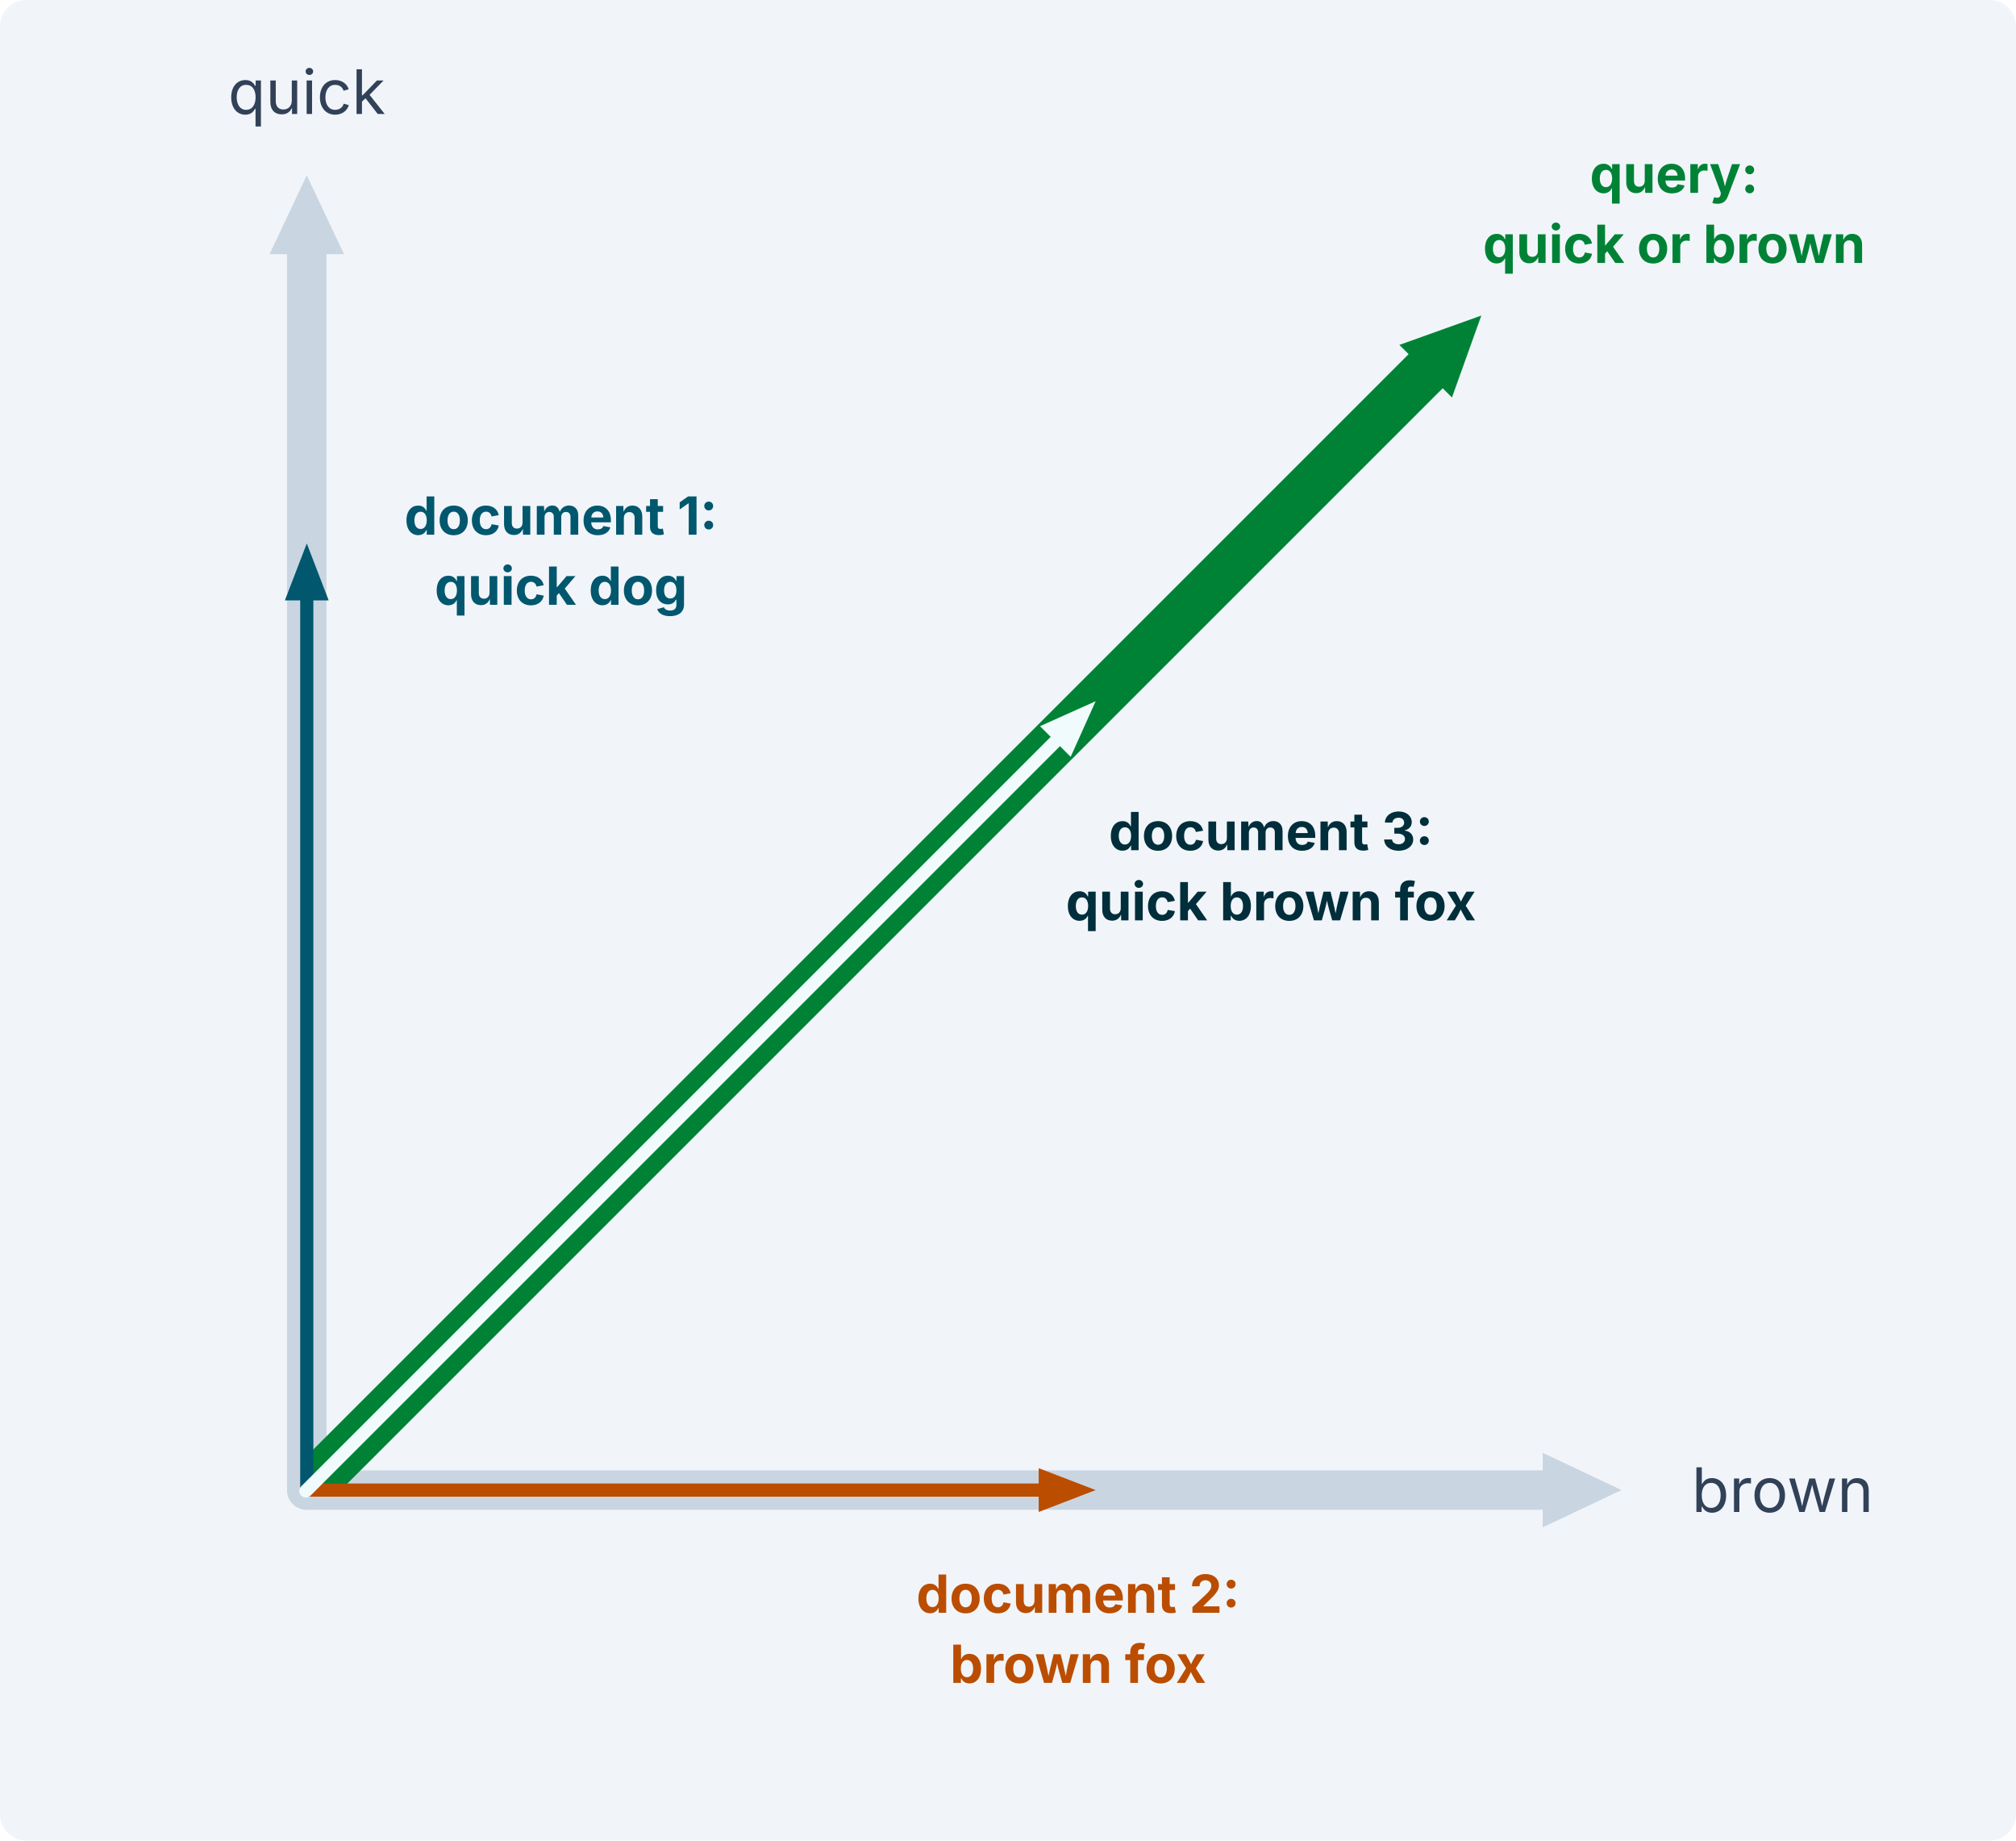
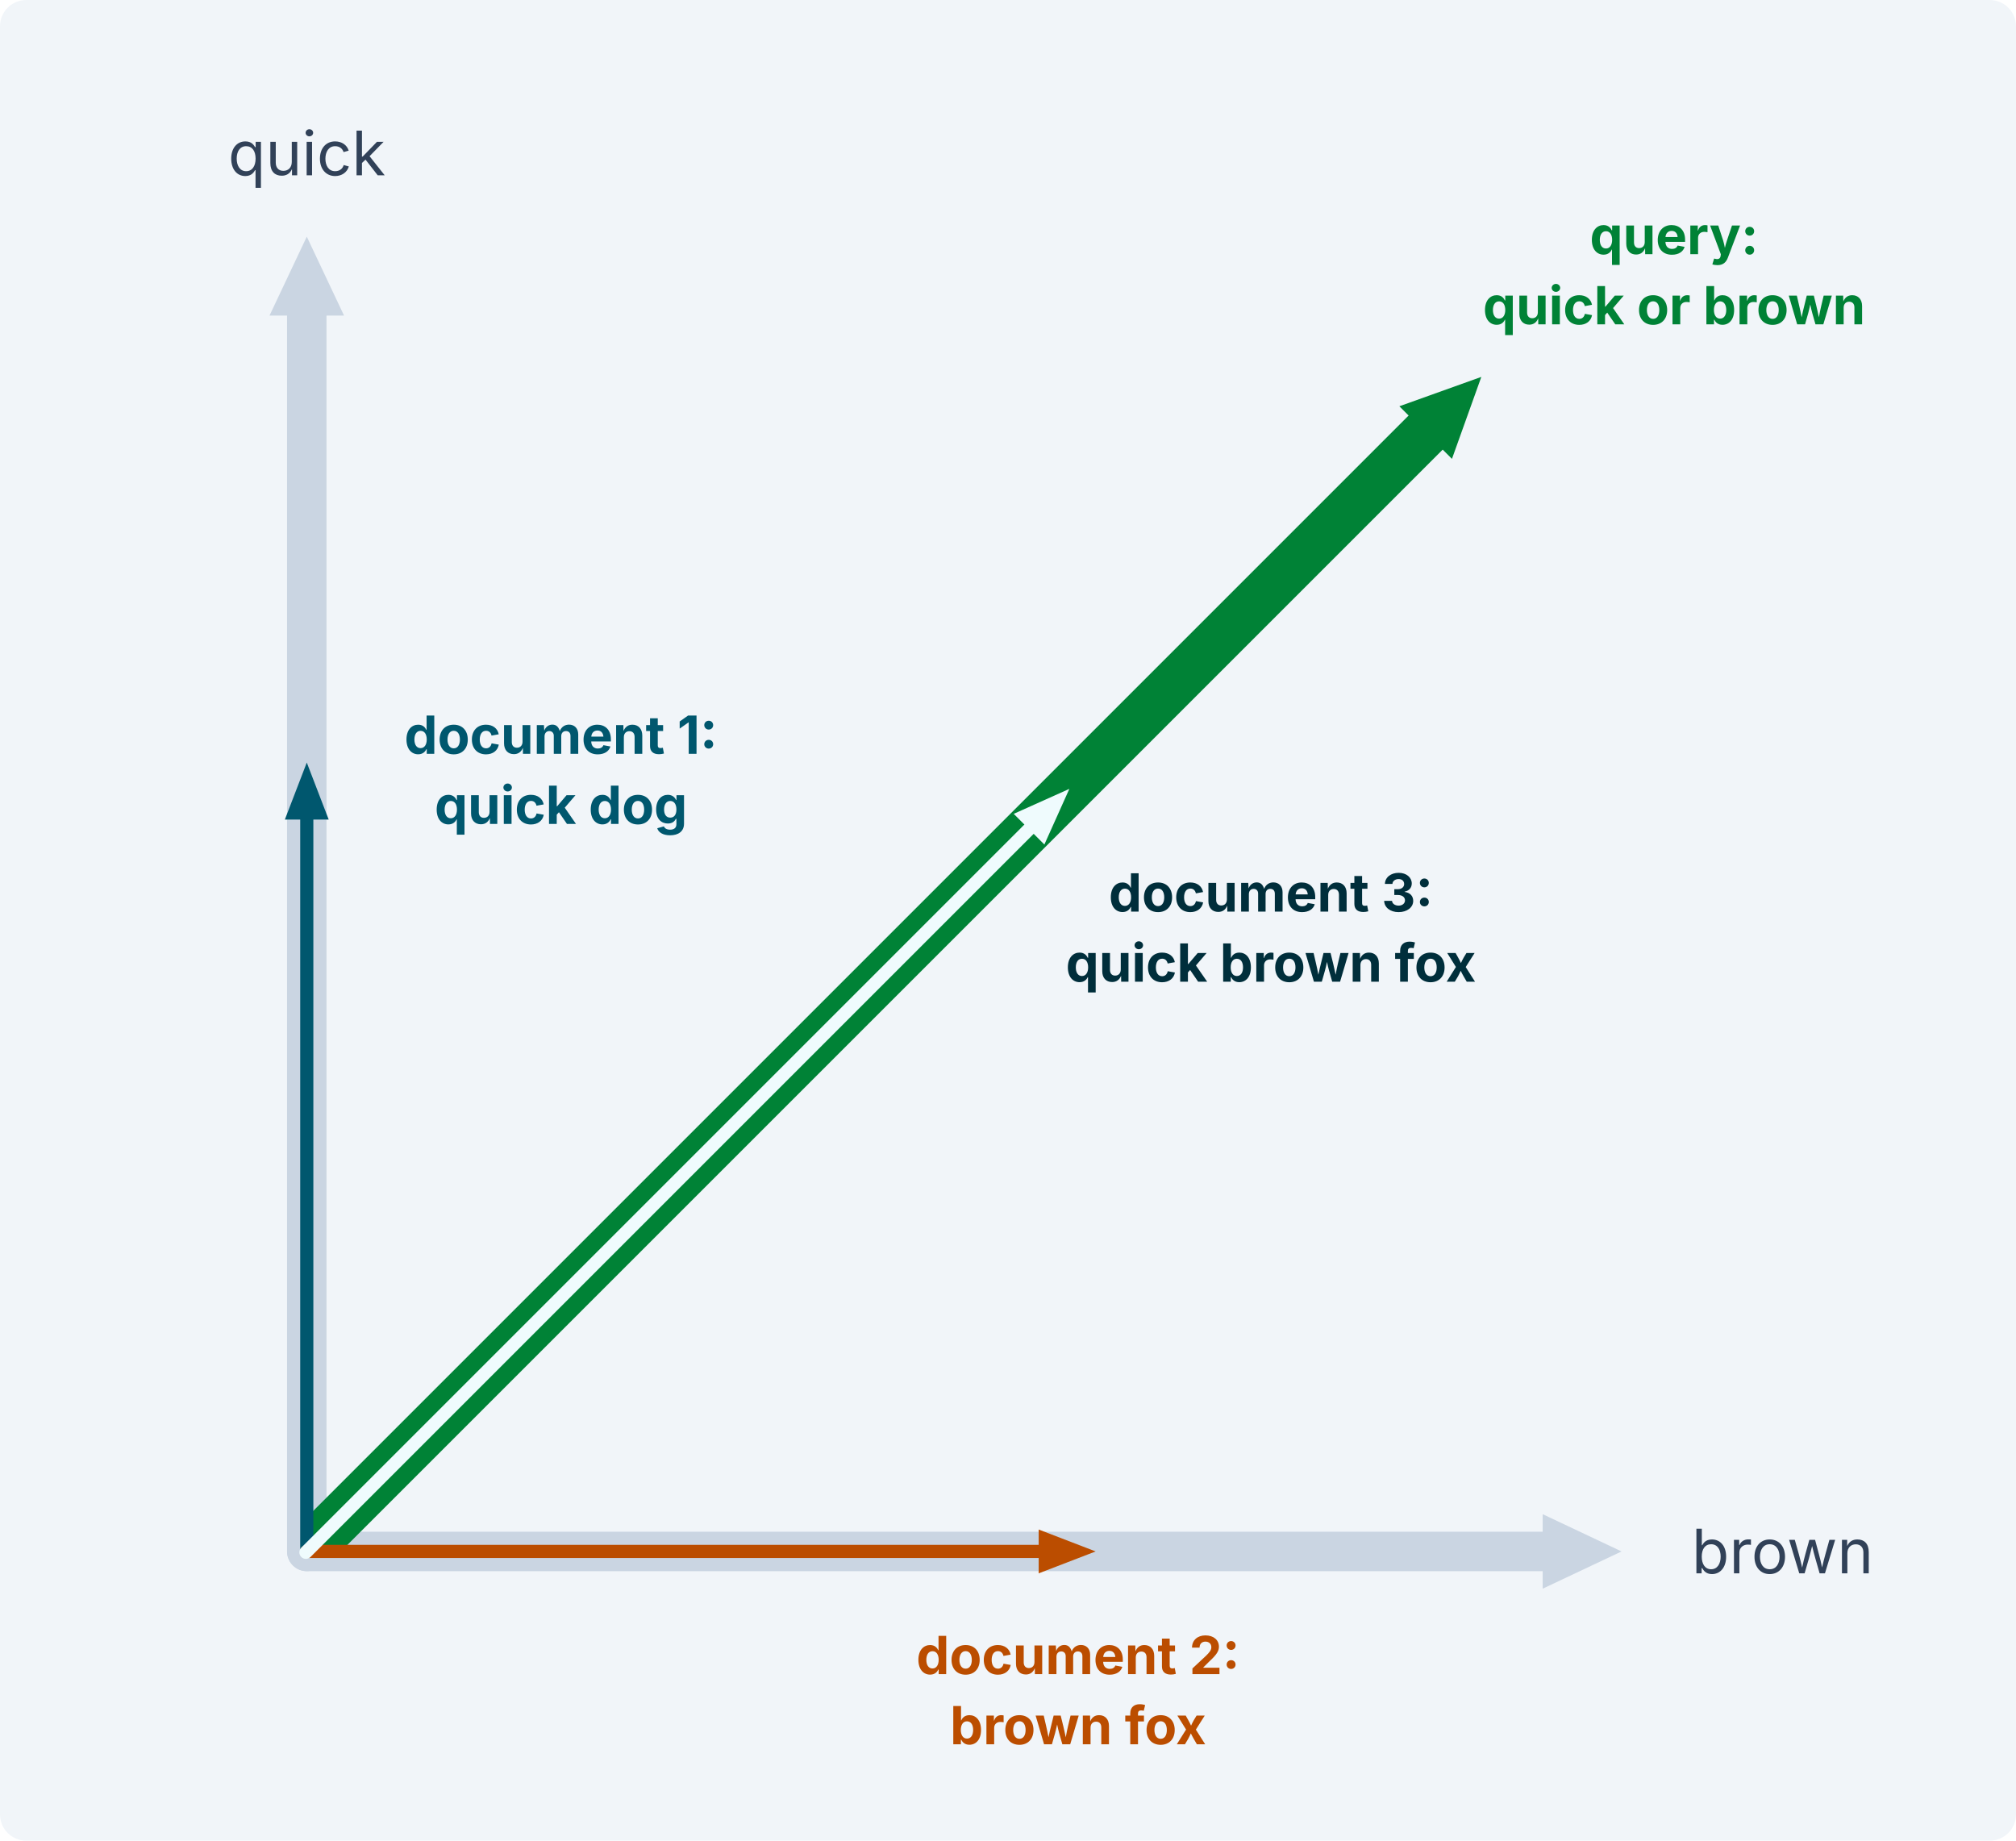
<svg xmlns="http://www.w3.org/2000/svg" viewBox="0 0 460 420" style="display:block;width:100%;max-width:460px;margin:0 auto">
  <style>
    .asr .axlbl { font-family: Inter, -apple-system, BlinkMacSystemFont, 'Segoe UI', Helvetica, Arial, sans-serif; font-size: 14px; fill: #314158; }
    .asr .qtext { font-family: Inter, -apple-system, BlinkMacSystemFont, 'Segoe UI', Helvetica, Arial, sans-serif; font-size: 12px; font-weight: bold; fill: #008236; }
    .asr .dtext { font-family: Inter, -apple-system, BlinkMacSystemFont, 'Segoe UI', Helvetica, Arial, sans-serif; font-size: 12px; font-weight: bold; }
    .asr .ang   { font-family: Inter, -apple-system, BlinkMacSystemFont, 'Segoe UI', Helvetica, Arial, sans-serif; font-size: 15px; font-style: italic; }
  </style>
  <g class="asr">
    <rect width="460" height="420" fill="#f1f5f9" rx="6" />
-     <path d="M 70 340 L 354.0 340.0" stroke="#cad5e2" stroke-width="9" stroke-linecap="round" fill="none" />
-     <polygon points="370.0,340.0 352.0,348.5 352.0,331.5" fill="#cad5e2" />
-     <path d="M 70 340 L 70.0 56.0" stroke="#cad5e2" stroke-width="9" stroke-linecap="round" fill="none" />
-     <polygon points="70.0,40.0 78.5,58.0 61.5,58.0" fill="#cad5e2" />
-     <text x="386" y="345" class="axlbl">brown</text>
-     <text x="70" y="26" text-anchor="middle" class="axlbl">quick</text>
-     <path d="M 75 335 L 326.7 83.3" stroke="#008236" stroke-width="11" fill="none" stroke-linecap="round" />
-     <polygon points="338.0,72.0 331.3,90.7 319.3,78.7" fill="#008236" />
-     <text x="382" y="44" text-anchor="middle" class="qtext">query:</text>
-     <text x="382" y="60" text-anchor="middle" class="qtext">quick or brown</text>
-     <path d="M 70 340 L 70.0 135.0" stroke="#00576e" stroke-width="3" stroke-linecap="round" fill="none" />
-     <polygon points="70.0,124.0 75.0,137.0 65.0,137.0" fill="#00576e" />
-     <path d="M 70 340 L 239.0 340.0" stroke="#bb4d00" stroke-width="3" stroke-linecap="round" fill="none" />
-     <polygon points="250.0,340.0 237.0,345.0 237.0,335.0" fill="#bb4d00" />
-     <path d="M 69.8 340.2 L 242.2 167.8" stroke="#effbfd" stroke-width="3" stroke-linecap="round" fill="none" />
-     <polygon points="250.0,160.0 244.3,172.7 237.3,165.7" fill="#effbfd" />
-     <text x="128" y="122" text-anchor="middle" class="dtext" fill="#00576e">document 1:</text>
-     <text x="128" y="138" text-anchor="middle" class="dtext" fill="#00576e">quick dog</text>
-     <text x="246" y="368" text-anchor="middle" class="dtext" fill="#bb4d00">document 2:</text>
-     <text x="246" y="384" text-anchor="middle" class="dtext" fill="#bb4d00">brown fox</text>
-     <text x="290" y="194" text-anchor="middle" class="dtext" fill="#002e3b">document 3:</text>
-     <text x="290" y="210" text-anchor="middle" class="dtext" fill="#002e3b">quick brown fox</text>
+     <path d="M 70 354 L 354.0 354.0" stroke="#cad5e2" stroke-width="9" stroke-linecap="round" fill="none" />
+     <polygon points="370.0,354.0 352.0,362.5 352.0,345.5" fill="#cad5e2" />
+     <path d="M 70 354 L 70.0 70.0" stroke="#cad5e2" stroke-width="9" stroke-linecap="round" fill="none" />
+     <polygon points="70.0,54.0 78.5,72.0 61.5,72.0" fill="#cad5e2" />
+     <text x="386" y="359" class="axlbl">brown</text>
+     <text x="70" y="40" text-anchor="middle" class="axlbl">quick</text>
+     <path d="M 75 349 L 326.7 97.3" stroke="#008236" stroke-width="11" fill="none" stroke-linecap="round" />
+     <polygon points="338.0,86.0 331.3,104.7 319.3,92.7" fill="#008236" />
+     <text x="382" y="58" text-anchor="middle" class="qtext">query:</text>
+     <text x="382" y="74" text-anchor="middle" class="qtext">quick or brown</text>
+     <path d="M 70 354 L 70.0 185.0" stroke="#00576e" stroke-width="3" stroke-linecap="round" fill="none" />
+     <polygon points="70.0,174.0 75.0,187.0 65.0,187.0" fill="#00576e" />
+     <path d="M 70 354 L 239.0 354.0" stroke="#bb4d00" stroke-width="3" stroke-linecap="round" fill="none" />
+     <polygon points="250.0,354.0 237.0,359.0 237.0,349.0" fill="#bb4d00" />
+     <path d="M 69.8 354.2 L 236.2 187.8" stroke="#effbfd" stroke-width="3" stroke-linecap="round" fill="none" />
+     <polygon points="244.0,180.0 238.3,192.7 231.3,185.7" fill="#effbfd" />
+     <text x="128" y="172" text-anchor="middle" class="dtext" fill="#00576e">document 1:</text>
+     <text x="128" y="188" text-anchor="middle" class="dtext" fill="#00576e">quick dog</text>
+     <text x="246" y="382" text-anchor="middle" class="dtext" fill="#bb4d00">document 2:</text>
+     <text x="246" y="398" text-anchor="middle" class="dtext" fill="#bb4d00">brown fox</text>
+     <text x="290" y="208" text-anchor="middle" class="dtext" fill="#002e3b">document 3:</text>
+     <text x="290" y="224" text-anchor="middle" class="dtext" fill="#002e3b">quick brown fox</text>
  </g>
</svg>
